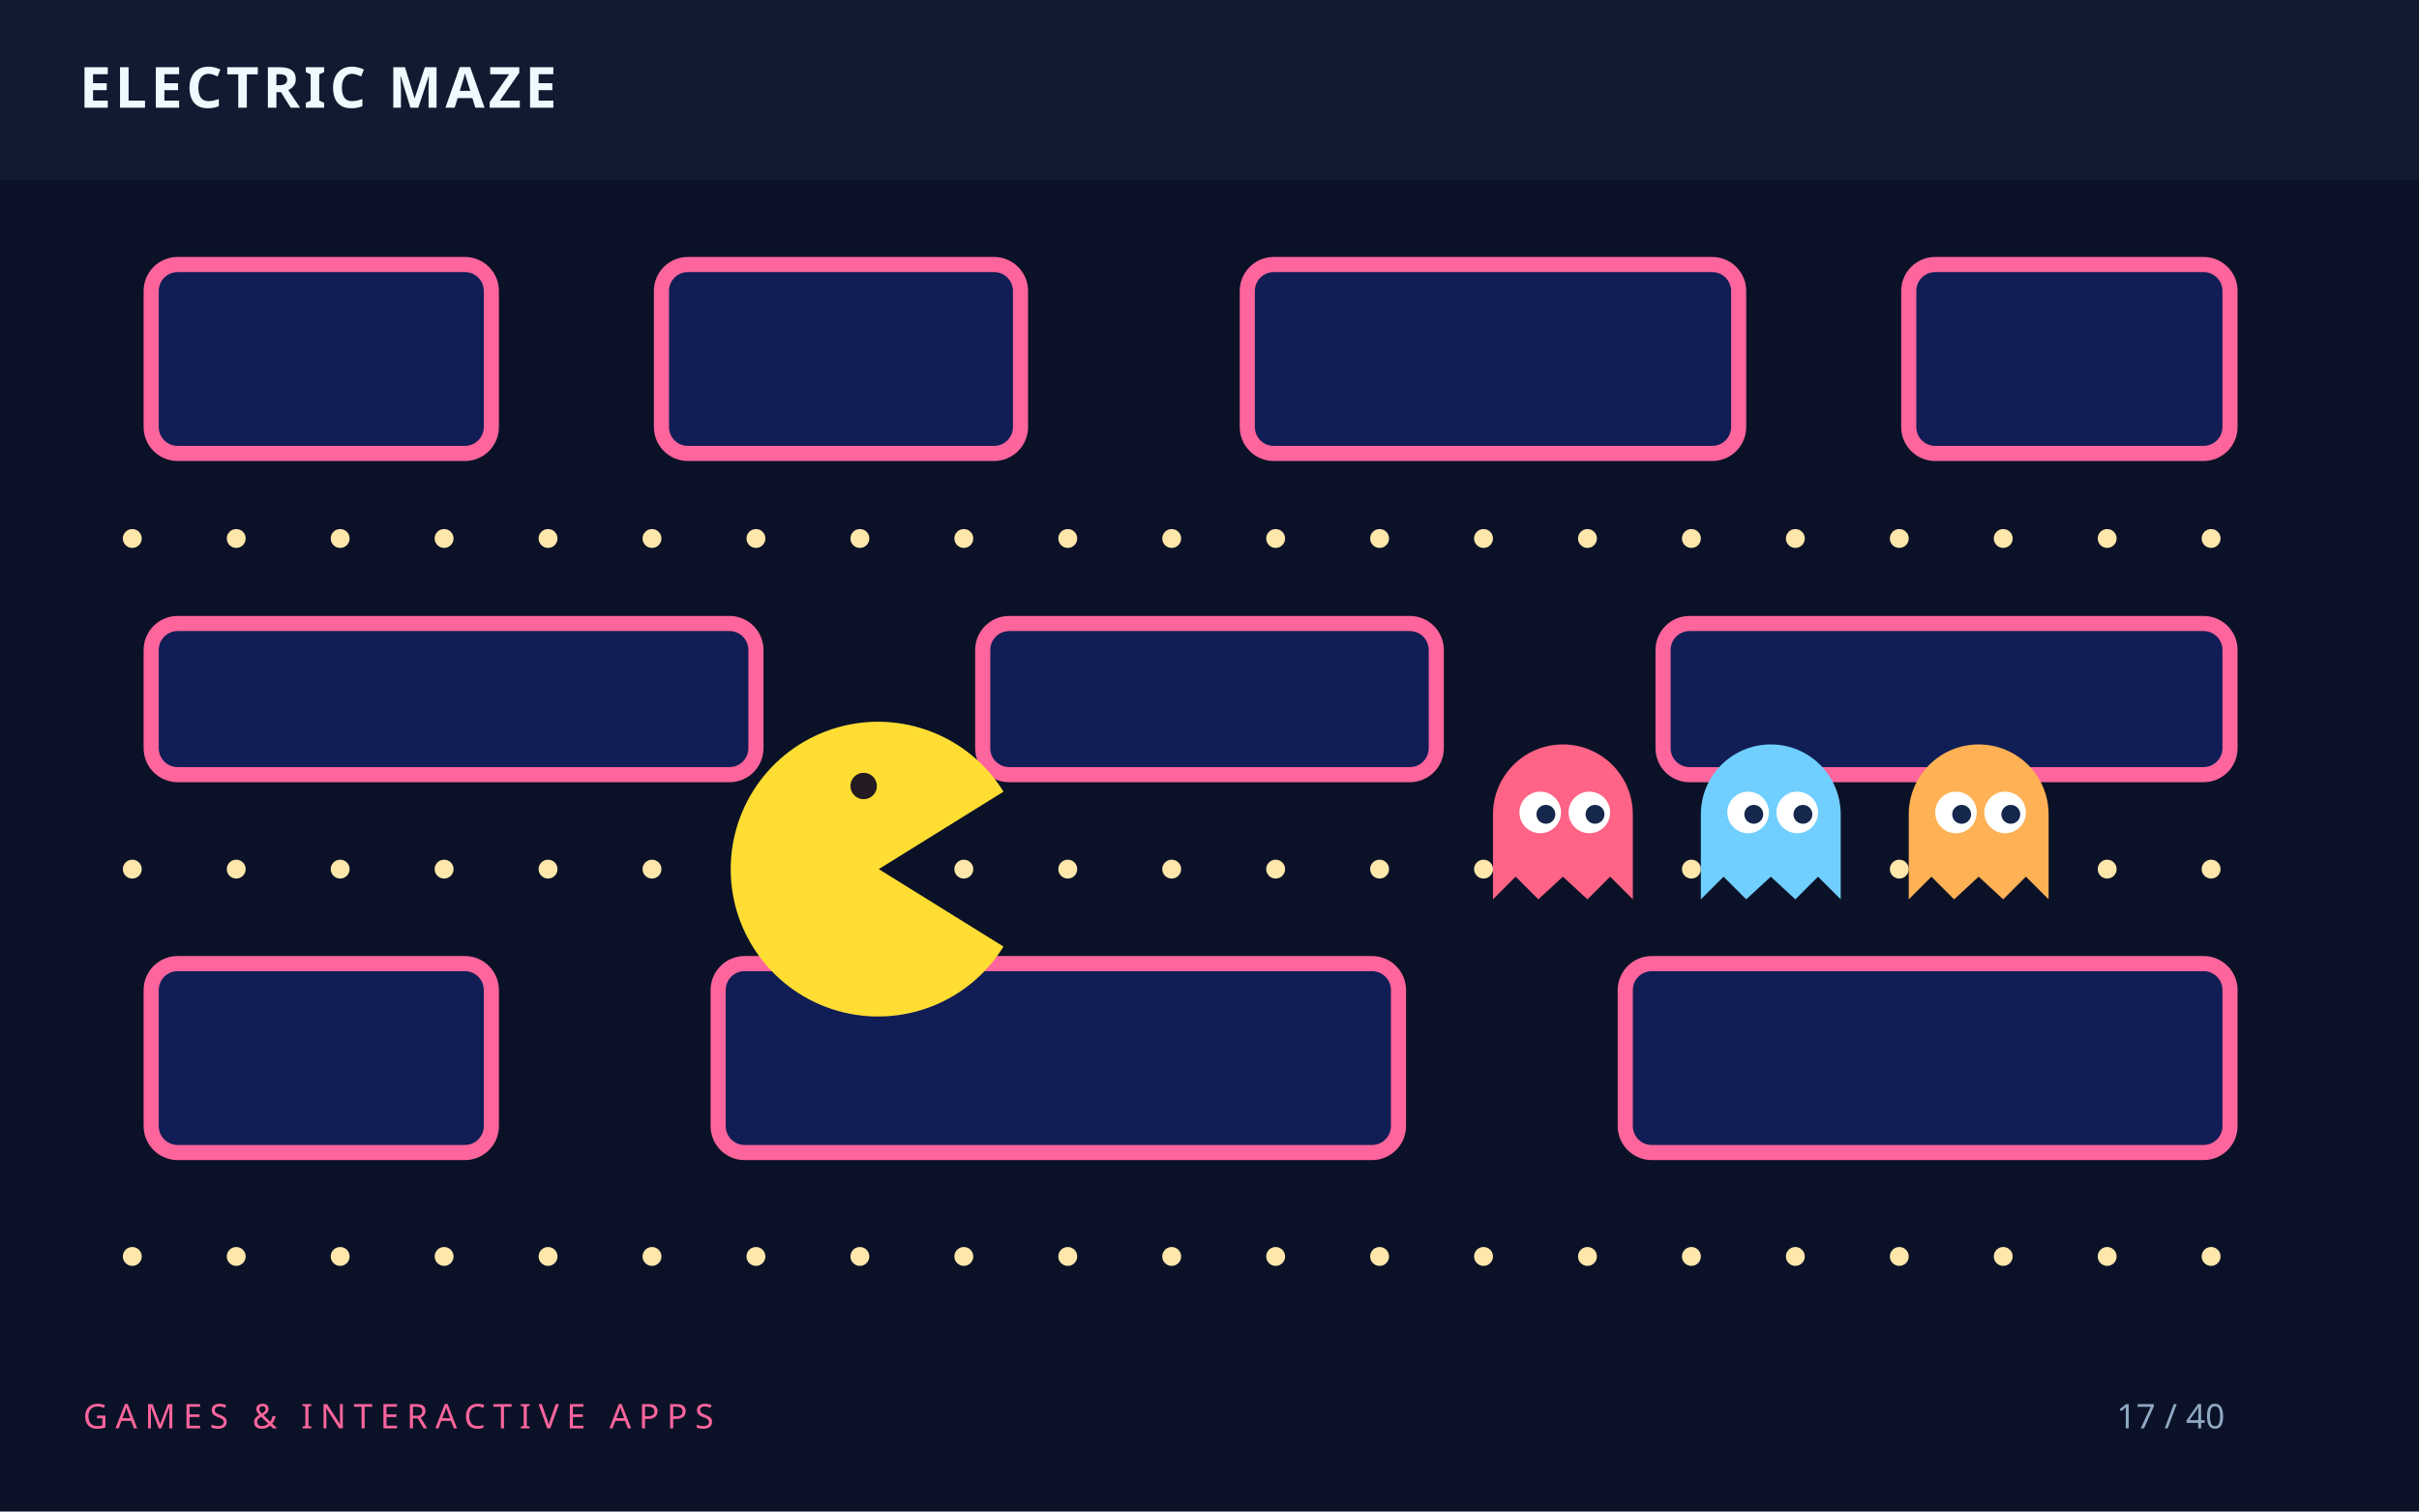
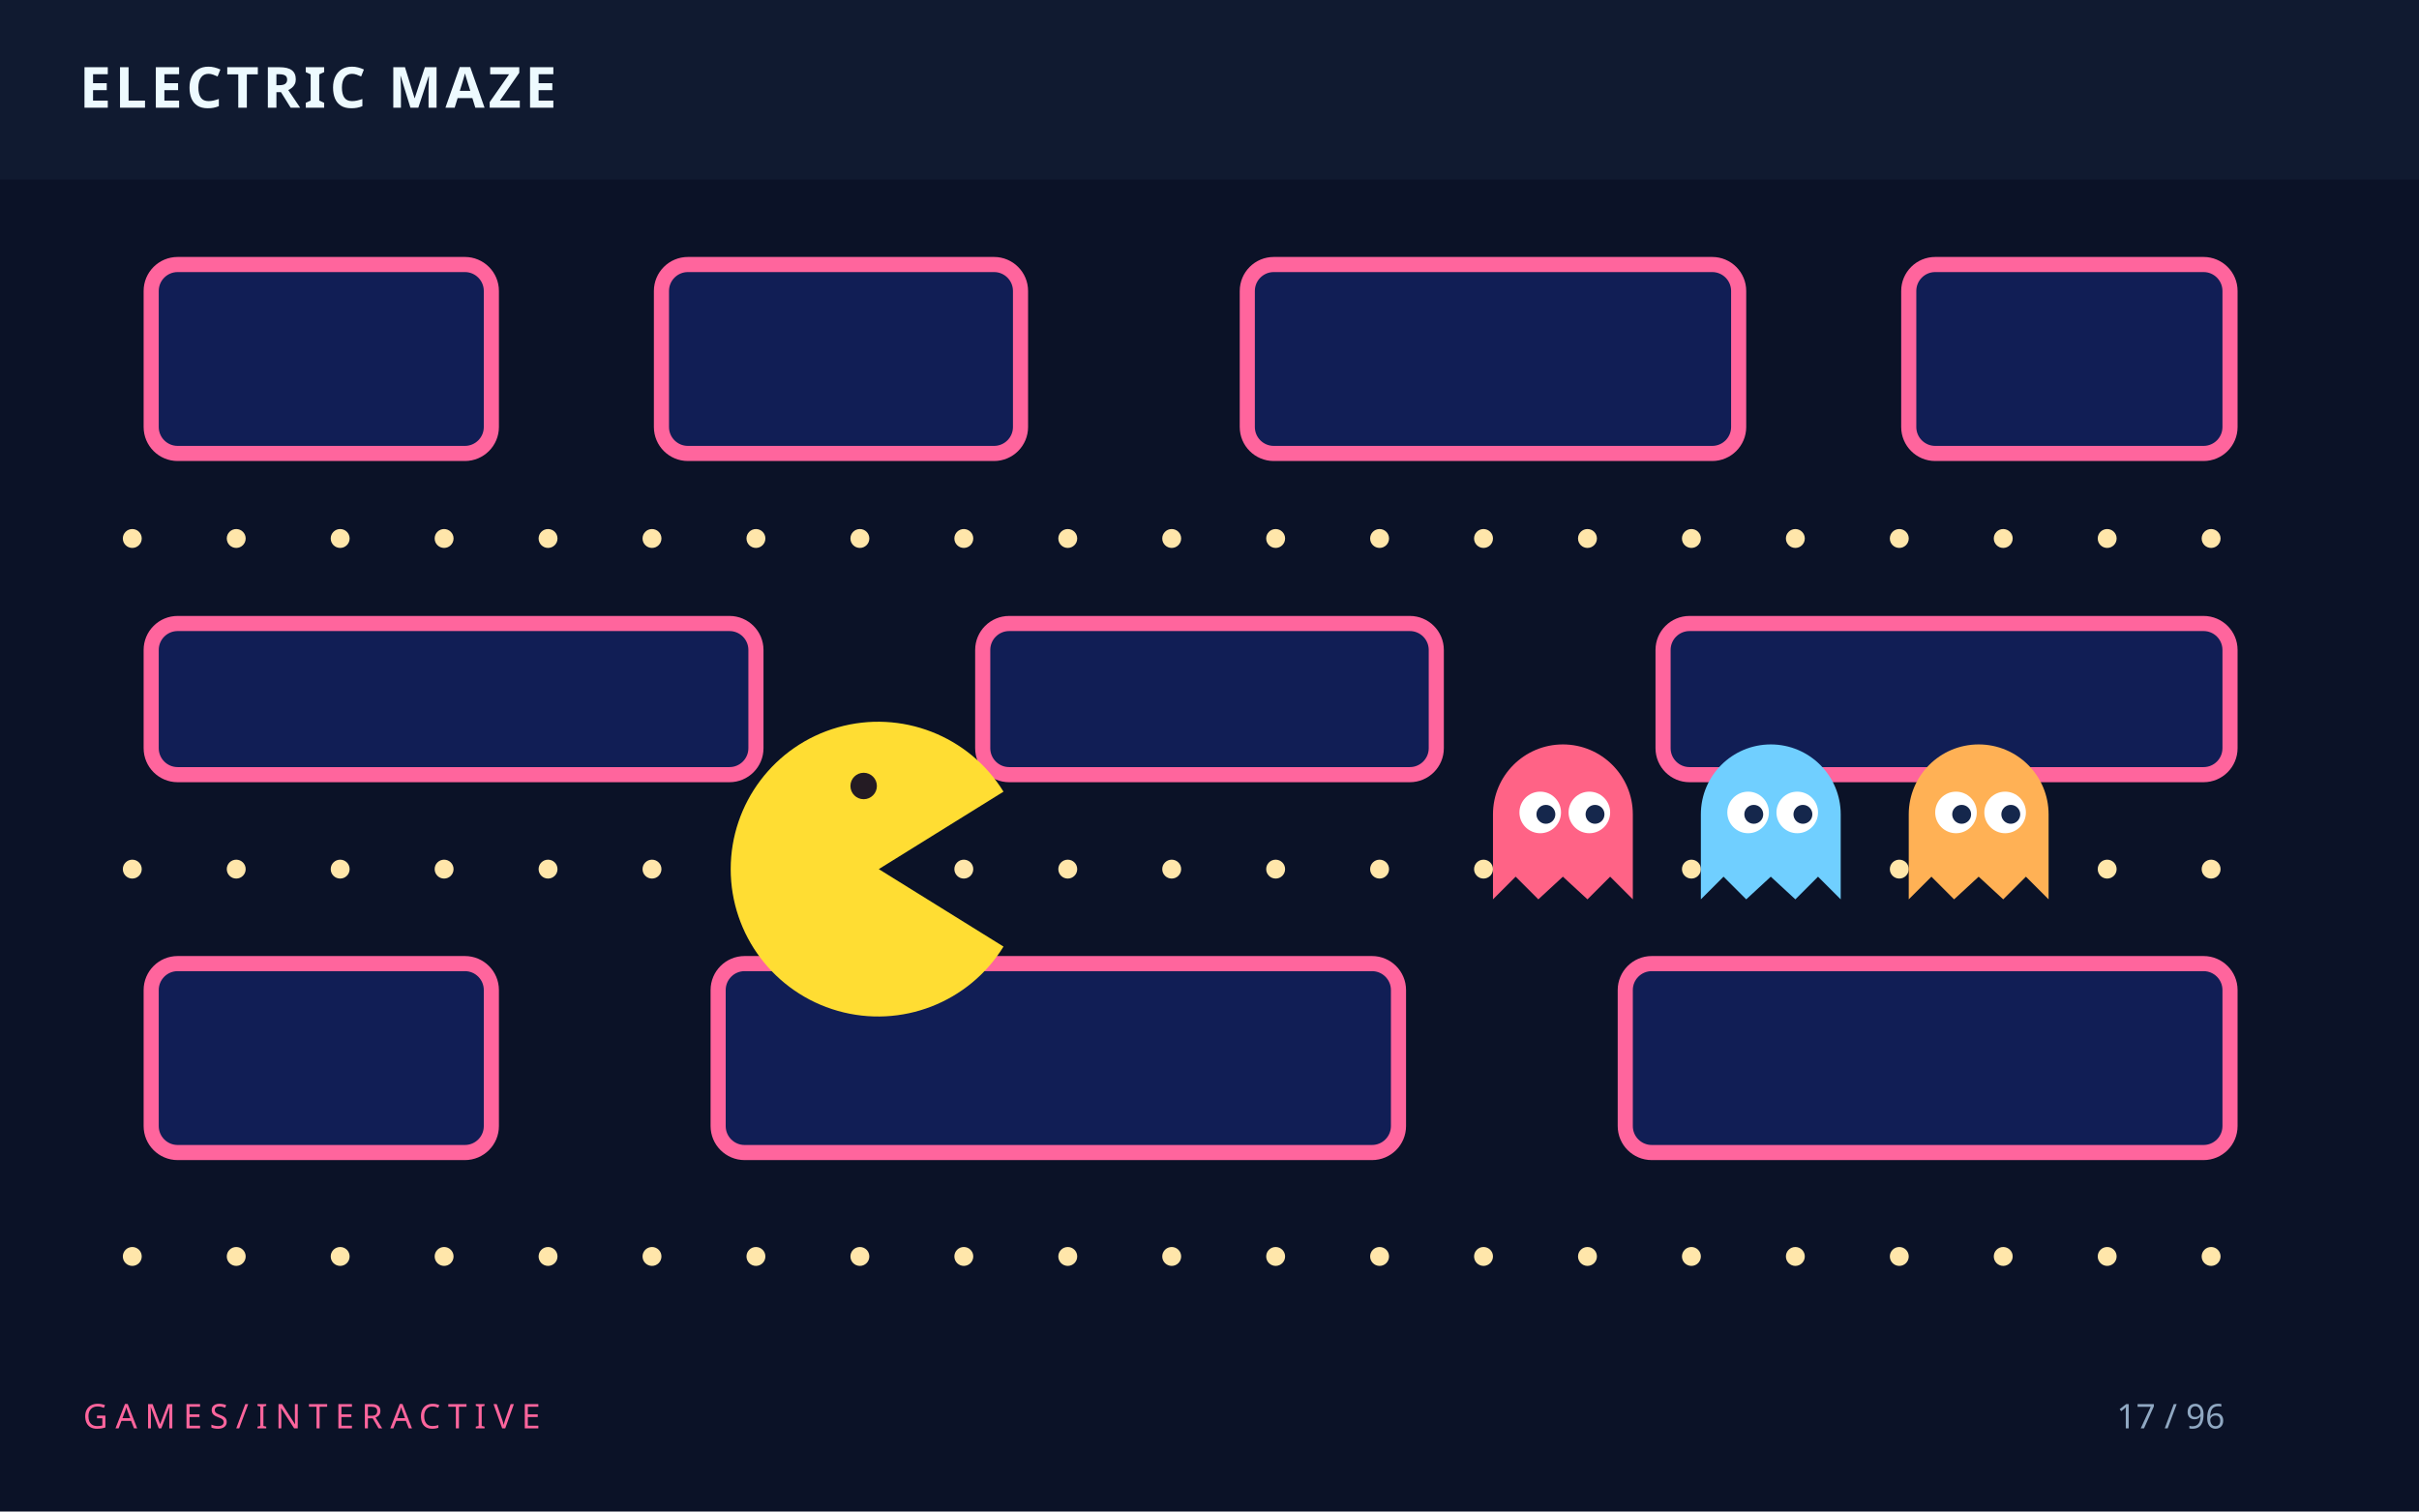
<svg xmlns="http://www.w3.org/2000/svg" width="1280" height="800" viewBox="0 0 1280 800">
  <rect x="0" y="0" width="1280" height="800" rx="0" fill="#0b1227" />
  <rect x="80" y="140" width="180" height="100" rx="14" fill="#111e55" stroke="#ff659d" stroke-width="8" />
  <rect x="350" y="140" width="190" height="100" rx="14" fill="#111e55" stroke="#ff659d" stroke-width="8" />
  <rect x="660" y="140" width="260" height="100" rx="14" fill="#111e55" stroke="#ff659d" stroke-width="8" />
  <rect x="1010" y="140" width="170" height="100" rx="14" fill="#111e55" stroke="#ff659d" stroke-width="8" />
  <rect x="80" y="330" width="320" height="80" rx="14" fill="#111e55" stroke="#ff659d" stroke-width="8" />
  <rect x="520" y="330" width="240" height="80" rx="14" fill="#111e55" stroke="#ff659d" stroke-width="8" />
  <rect x="880" y="330" width="300" height="80" rx="14" fill="#111e55" stroke="#ff659d" stroke-width="8" />
  <rect x="80" y="510" width="180" height="100" rx="14" fill="#111e55" stroke="#ff659d" stroke-width="8" />
  <rect x="380" y="510" width="360" height="100" rx="14" fill="#111e55" stroke="#ff659d" stroke-width="8" />
  <rect x="860" y="510" width="320" height="100" rx="14" fill="#111e55" stroke="#ff659d" stroke-width="8" />
  <circle cx="70" cy="285" r="5" fill="#ffe6aa" />
  <circle cx="125" cy="285" r="5" fill="#ffe6aa" />
  <circle cx="180" cy="285" r="5" fill="#ffe6aa" />
  <circle cx="235" cy="285" r="5" fill="#ffe6aa" />
  <circle cx="290" cy="285" r="5" fill="#ffe6aa" />
  <circle cx="345" cy="285" r="5" fill="#ffe6aa" />
  <circle cx="400" cy="285" r="5" fill="#ffe6aa" />
  <circle cx="455" cy="285" r="5" fill="#ffe6aa" />
  <circle cx="510" cy="285" r="5" fill="#ffe6aa" />
  <circle cx="565" cy="285" r="5" fill="#ffe6aa" />
  <circle cx="620" cy="285" r="5" fill="#ffe6aa" />
  <circle cx="675" cy="285" r="5" fill="#ffe6aa" />
  <circle cx="730" cy="285" r="5" fill="#ffe6aa" />
  <circle cx="785" cy="285" r="5" fill="#ffe6aa" />
  <circle cx="840" cy="285" r="5" fill="#ffe6aa" />
  <circle cx="895" cy="285" r="5" fill="#ffe6aa" />
  <circle cx="950" cy="285" r="5" fill="#ffe6aa" />
  <circle cx="1005" cy="285" r="5" fill="#ffe6aa" />
  <circle cx="1060" cy="285" r="5" fill="#ffe6aa" />
  <circle cx="1115" cy="285" r="5" fill="#ffe6aa" />
  <circle cx="1170" cy="285" r="5" fill="#ffe6aa" />
  <circle cx="70" cy="460" r="5" fill="#ffe6aa" />
  <circle cx="125" cy="460" r="5" fill="#ffe6aa" />
  <circle cx="180" cy="460" r="5" fill="#ffe6aa" />
  <circle cx="235" cy="460" r="5" fill="#ffe6aa" />
  <circle cx="290" cy="460" r="5" fill="#ffe6aa" />
  <circle cx="345" cy="460" r="5" fill="#ffe6aa" />
  <circle cx="400" cy="460" r="5" fill="#ffe6aa" />
  <circle cx="455" cy="460" r="5" fill="#ffe6aa" />
  <circle cx="510" cy="460" r="5" fill="#ffe6aa" />
  <circle cx="565" cy="460" r="5" fill="#ffe6aa" />
  <circle cx="620" cy="460" r="5" fill="#ffe6aa" />
  <circle cx="675" cy="460" r="5" fill="#ffe6aa" />
  <circle cx="730" cy="460" r="5" fill="#ffe6aa" />
  <circle cx="785" cy="460" r="5" fill="#ffe6aa" />
  <circle cx="840" cy="460" r="5" fill="#ffe6aa" />
  <circle cx="895" cy="460" r="5" fill="#ffe6aa" />
  <circle cx="950" cy="460" r="5" fill="#ffe6aa" />
  <circle cx="1005" cy="460" r="5" fill="#ffe6aa" />
  <circle cx="1060" cy="460" r="5" fill="#ffe6aa" />
  <circle cx="1115" cy="460" r="5" fill="#ffe6aa" />
  <circle cx="1170" cy="460" r="5" fill="#ffe6aa" />
  <circle cx="70" cy="665" r="5" fill="#ffe6aa" />
  <circle cx="125" cy="665" r="5" fill="#ffe6aa" />
  <circle cx="180" cy="665" r="5" fill="#ffe6aa" />
  <circle cx="235" cy="665" r="5" fill="#ffe6aa" />
  <circle cx="290" cy="665" r="5" fill="#ffe6aa" />
  <circle cx="345" cy="665" r="5" fill="#ffe6aa" />
  <circle cx="400" cy="665" r="5" fill="#ffe6aa" />
  <circle cx="455" cy="665" r="5" fill="#ffe6aa" />
  <circle cx="510" cy="665" r="5" fill="#ffe6aa" />
  <circle cx="565" cy="665" r="5" fill="#ffe6aa" />
  <circle cx="620" cy="665" r="5" fill="#ffe6aa" />
  <circle cx="675" cy="665" r="5" fill="#ffe6aa" />
  <circle cx="730" cy="665" r="5" fill="#ffe6aa" />
  <circle cx="785" cy="665" r="5" fill="#ffe6aa" />
  <circle cx="840" cy="665" r="5" fill="#ffe6aa" />
  <circle cx="895" cy="665" r="5" fill="#ffe6aa" />
  <circle cx="950" cy="665" r="5" fill="#ffe6aa" />
  <circle cx="1005" cy="665" r="5" fill="#ffe6aa" />
  <circle cx="1060" cy="665" r="5" fill="#ffe6aa" />
  <circle cx="1115" cy="665" r="5" fill="#ffe6aa" />
  <circle cx="1170" cy="665" r="5" fill="#ffe6aa" />
  <path d="M465 460L531 419A78 78 0 1 0 531 501Z" fill="#ffdd33" stroke="none" stroke-width="1" stroke-linecap="round" stroke-linejoin="round" />
  <circle cx="457" cy="416" r="7" fill="#241b23" />
  <path d="M790 476v-45a37 37 0 0 1 74 0v45l-12-12-12 12-13-12-13 12-12-12Z" fill="#ff6386" stroke="none" stroke-width="1" stroke-linecap="round" stroke-linejoin="round" />
  <circle cx="815" cy="430" r="11" fill="white" />
  <circle cx="841" cy="430" r="11" fill="white" />
  <circle cx="818" cy="431" r="5" fill="#15274c" />
  <circle cx="844" cy="431" r="5" fill="#15274c" />
  <path d="M900 476v-45a37 37 0 0 1 74 0v45l-12-12-12 12-13-12-13 12-12-12Z" fill="#70cfff" stroke="none" stroke-width="1" stroke-linecap="round" stroke-linejoin="round" />
  <circle cx="925" cy="430" r="11" fill="white" />
  <circle cx="951" cy="430" r="11" fill="white" />
  <circle cx="928" cy="431" r="5" fill="#15274c" />
  <circle cx="954" cy="431" r="5" fill="#15274c" />
  <path d="M1010 476v-45a37 37 0 0 1 74 0v45l-12-12-12 12-13-12-13 12-12-12Z" fill="#ffb155" stroke="none" stroke-width="1" stroke-linecap="round" stroke-linejoin="round" />
  <circle cx="1035" cy="430" r="11" fill="white" />
  <circle cx="1061" cy="430" r="11" fill="white" />
  <circle cx="1038" cy="431" r="5" fill="#15274c" />
  <circle cx="1064" cy="431" r="5" fill="#15274c" />
  <rect x="0" y="0" width="1280" height="95" rx="0" fill="#101a30" />
  <text x="42" y="57" font-family="system-ui,sans-serif" font-size="30" fill="#edfaff" font-weight="700" letter-spacing="2">ELECTRIC MAZE</text>
-   <text x="44" y="756" font-family="system-ui,sans-serif" font-size="18" fill="#ff659d" letter-spacing="4">GAMES &amp; INTERACTIVE APPS</text>
-   <text x="1120" y="756" font-family="system-ui,sans-serif" font-size="18" fill="#90a8c2">17 / 40</text>
+   <text x="44" y="756" font-family="system-ui,sans-serif" font-size="18" fill="#ff659d" letter-spacing="4">GAMES/INTERACTIVE</text>
+   <text x="1120" y="756" font-family="system-ui,sans-serif" font-size="18" fill="#90a8c2">17 / 96</text>
</svg>
